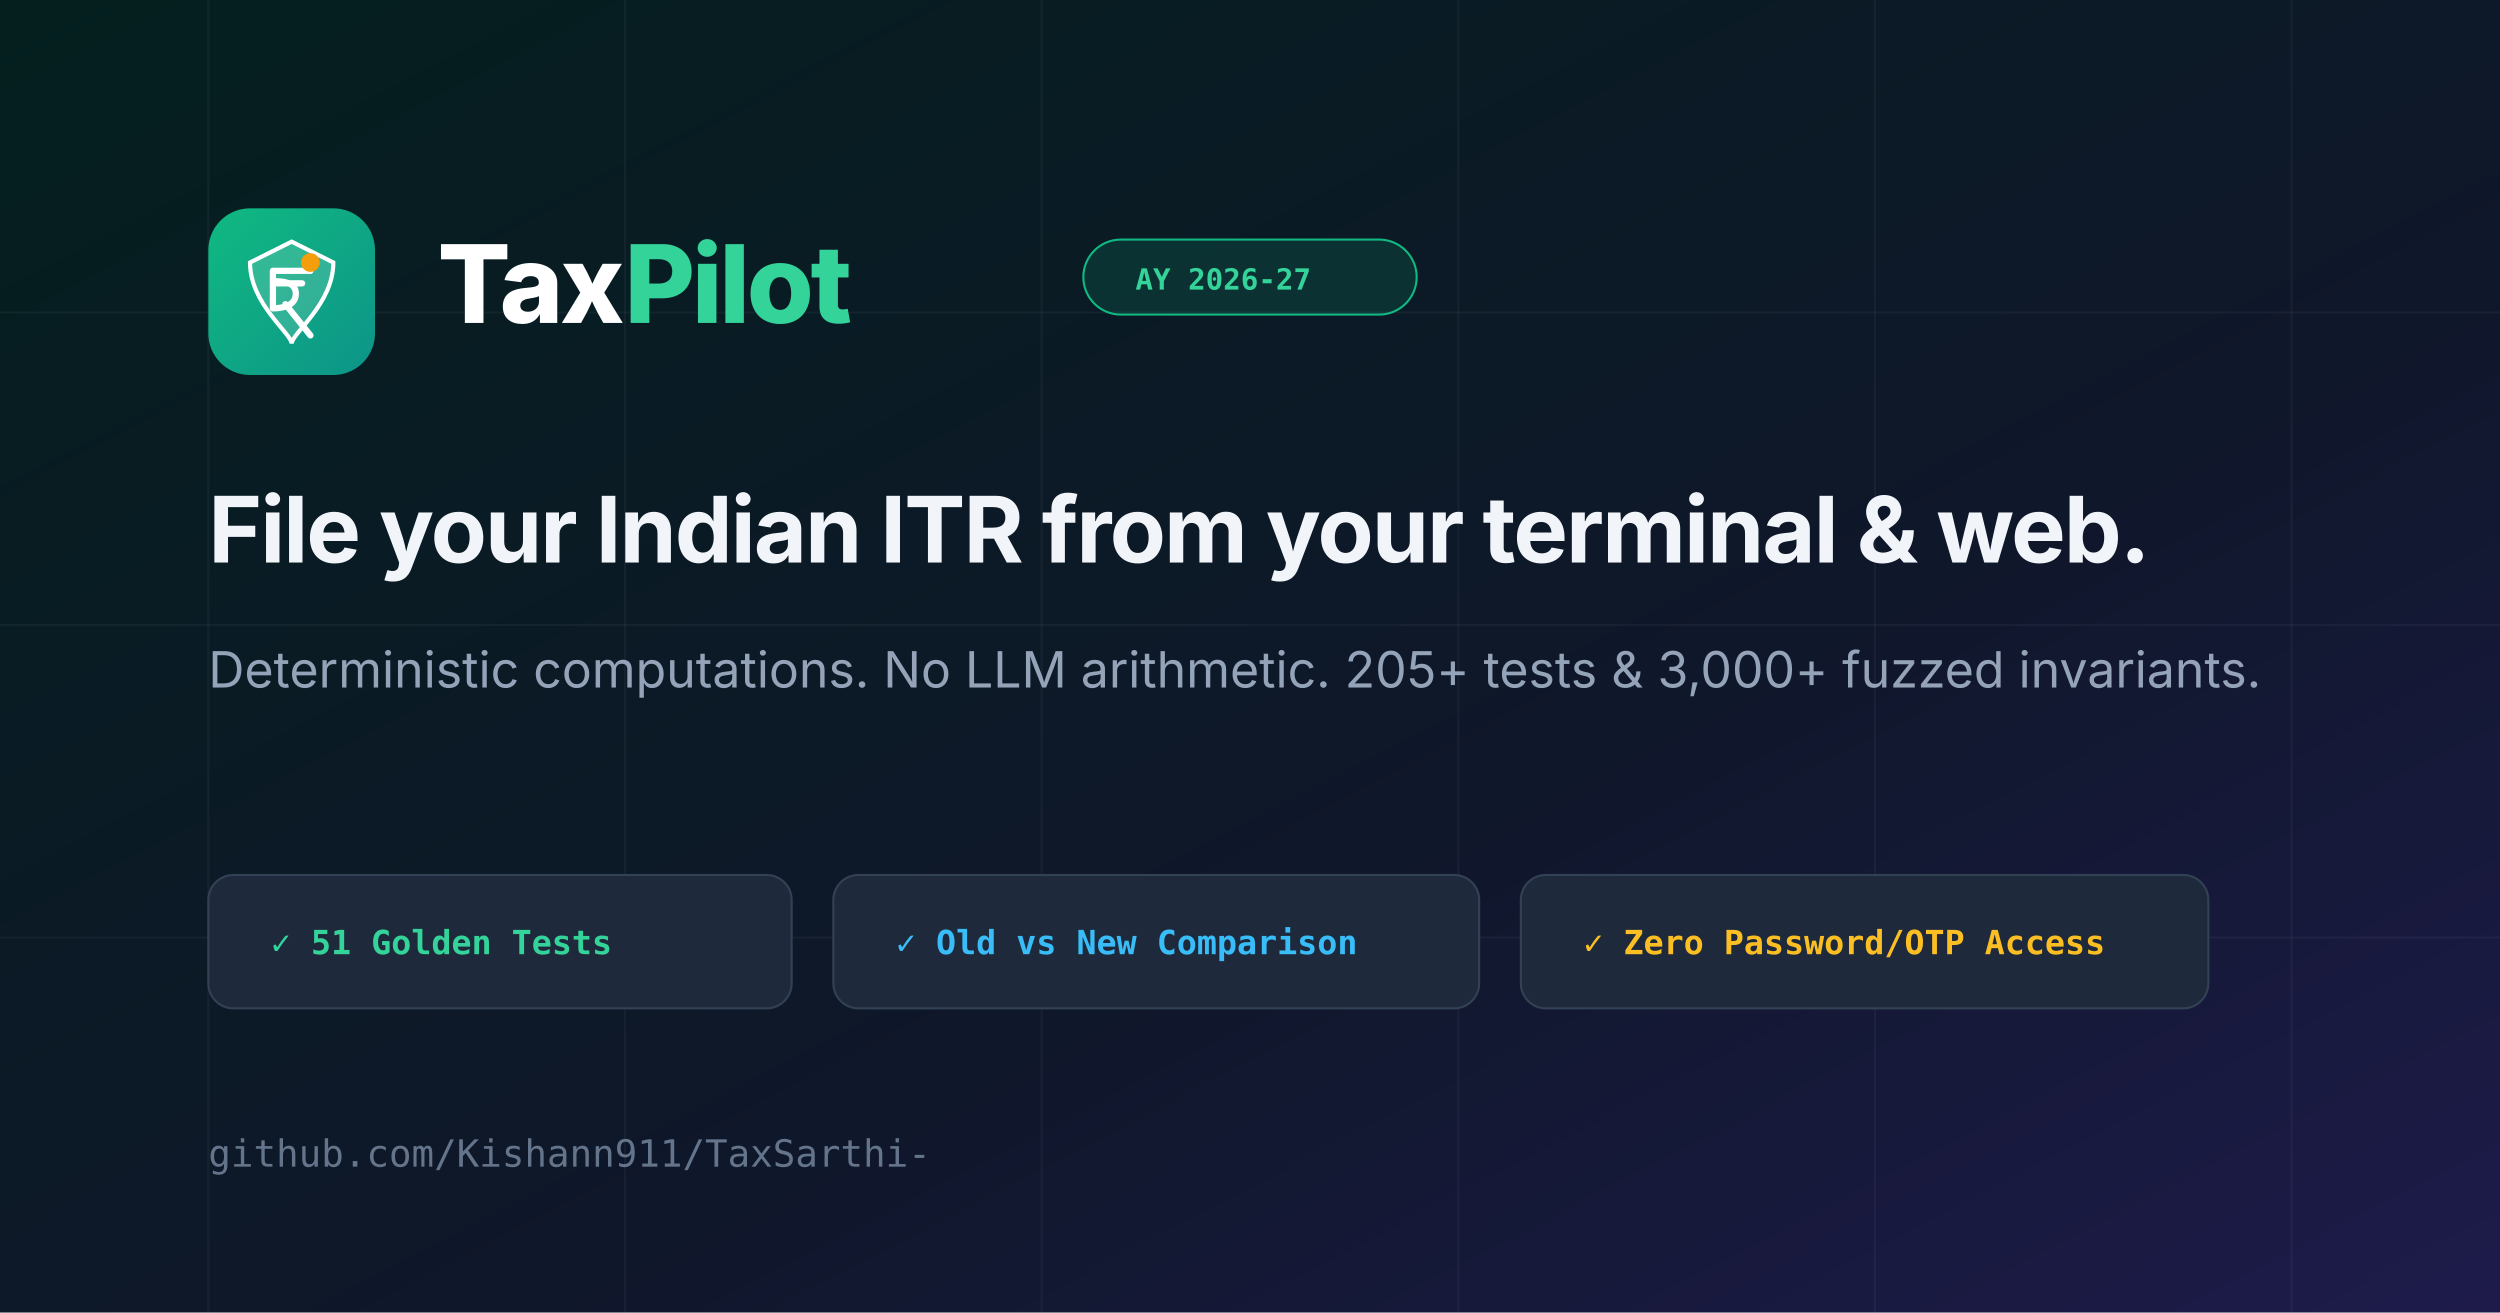
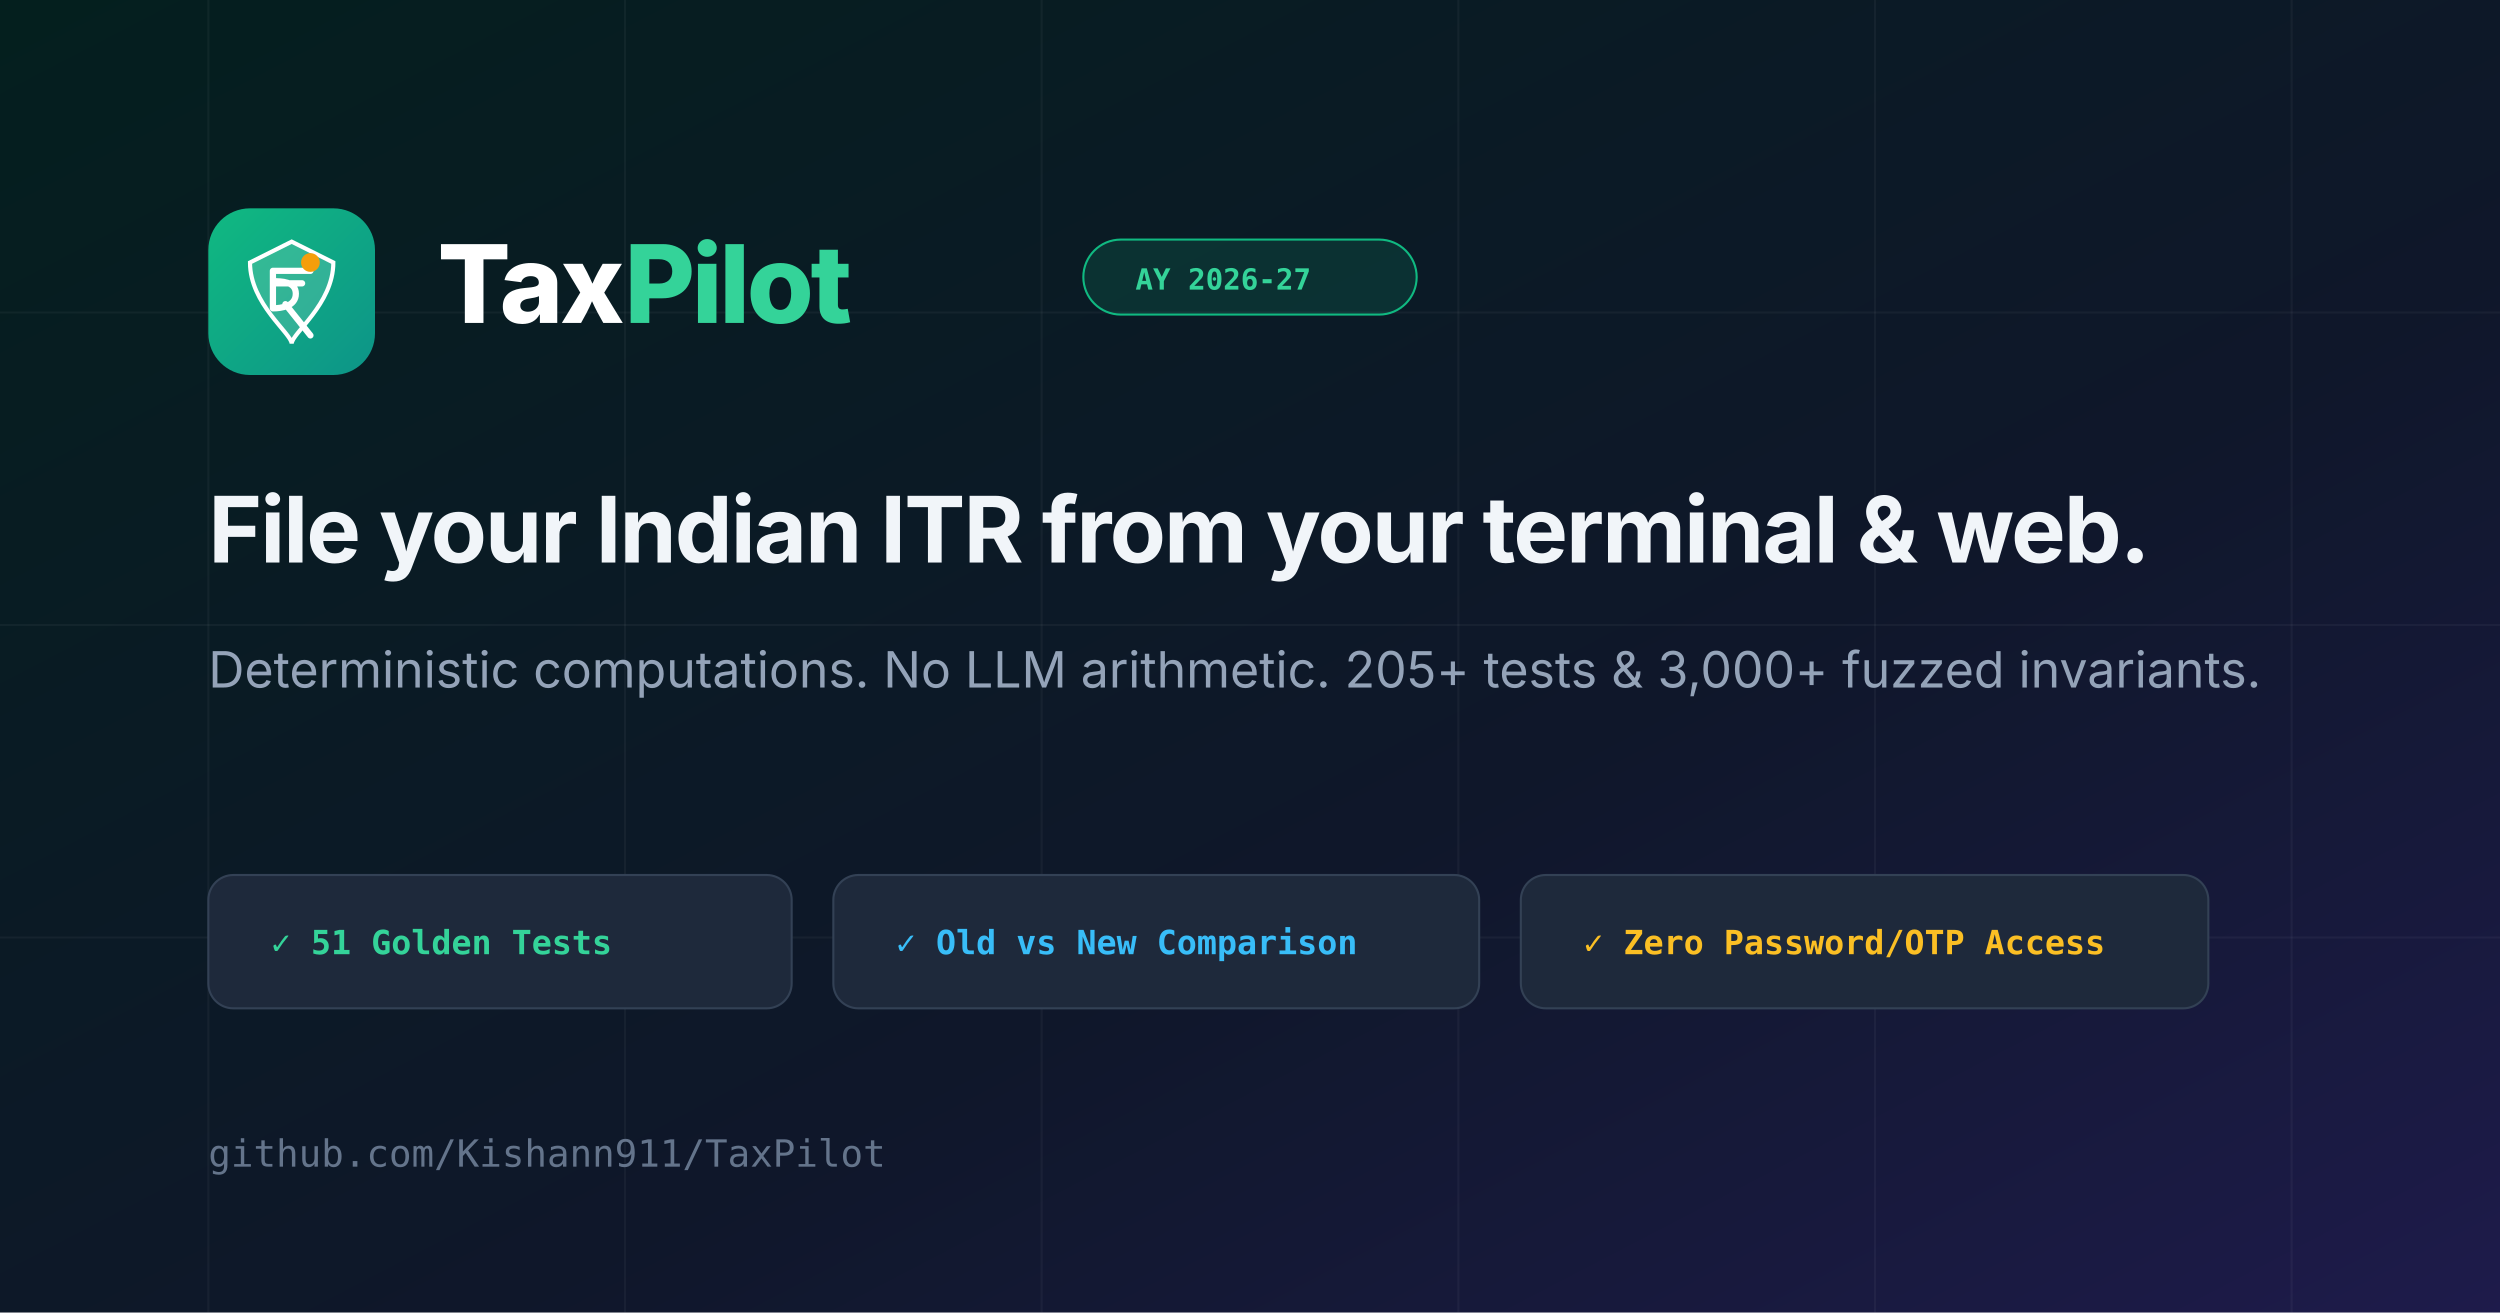
<svg xmlns="http://www.w3.org/2000/svg" viewBox="0 0 1200 630" width="1200" height="630">
  <defs>
    <linearGradient id="og-bg" x1="0%" y1="0%" x2="100%" y2="100%">
      <stop offset="0%" stop-color="#041F1E" />
      <stop offset="60%" stop-color="#0F172A" />
      <stop offset="100%" stop-color="#1E1B4B" />
    </linearGradient>
    <linearGradient id="og-teal" x1="0%" y1="0%" x2="100%" y2="100%">
      <stop offset="0%" stop-color="#10B981" />
      <stop offset="100%" stop-color="#0D9488" />
    </linearGradient>
  </defs>
  <rect width="1200" height="630" fill="url(#og-bg)" />
  <g stroke="rgba(255,255,255,0.04)" stroke-width="1">
    <line x1="100" y1="0" x2="100" y2="630" />
    <line x1="300" y1="0" x2="300" y2="630" />
    <line x1="500" y1="0" x2="500" y2="630" />
    <line x1="700" y1="0" x2="700" y2="630" />
    <line x1="900" y1="0" x2="900" y2="630" />
    <line x1="1100" y1="0" x2="1100" y2="630" />
    <line x1="0" y1="150" x2="1200" y2="150" />
    <line x1="0" y1="300" x2="1200" y2="300" />
    <line x1="0" y1="450" x2="1200" y2="450" />
  </g>
  <g transform="translate(100, 100)">
    <rect width="80" height="80" rx="20" fill="url(#og-teal)" />
    <path d="M40 16 L60 26 C60 46 40 60 40 65 C40 60 20 46 20 26 Z" fill="rgba(255,255,255,0.15)" stroke="#FFFFFF" stroke-width="2" />
    <path d="M31 30 H49 M31 36 H45 M31 30 V48 C35 48 42 47 42 41 C42 35 35 35 31 35 M37 46 L49 61" stroke="#FFFFFF" stroke-width="3" stroke-linecap="round" stroke-linejoin="round" fill="none" />
    <circle cx="49" cy="26" r="4.5" fill="#F59E0B" />
  </g>
  <text x="210" y="155" font-family="'Inter', sans-serif" font-size="52" font-weight="800" fill="#FFFFFF" letter-spacing="-0.03em">
    Tax<tspan fill="#34D399">Pilot</tspan>
  </text>
  <rect x="520" y="115" width="160" height="36" rx="18" fill="rgba(16,185,129,0.15)" stroke="#10B981" />
  <text x="545" y="139" font-family="'JetBrains Mono', monospace" font-size="14" font-weight="700" fill="#34D399">AY 2026-27</text>
  <text x="100" y="270" font-family="'Inter', sans-serif" font-size="44" font-weight="700" fill="#F1F5F9" letter-spacing="-0.02em">
    File your Indian ITR from your terminal &amp; web.
  </text>
  <text x="100" y="330" font-family="'Inter', sans-serif" font-size="24" font-weight="400" fill="#94A3B8">
    Deterministic computations. No LLM arithmetic. 205+ tests &amp; 3,000+ fuzzed invariants.
  </text>
  <g transform="translate(100, 420)">
    <rect width="280" height="64" rx="12" fill="#1E293B" stroke="#334155" />
    <text x="30" y="38" font-family="'JetBrains Mono', monospace" font-size="16" fill="#34D399" font-weight="700">✓ 51 Golden Tests</text>
    <rect x="300" width="310" height="64" rx="12" fill="#1E293B" stroke="#334155" />
    <text x="330" y="38" font-family="'JetBrains Mono', monospace" font-size="16" fill="#38BDF8" font-weight="700">✓ Old vs New Comparison</text>
    <rect x="630" width="330" height="64" rx="12" fill="#1E293B" stroke="#334155" />
    <text x="660" y="38" font-family="'JetBrains Mono', monospace" font-size="16" fill="#FBBF24" font-weight="700">✓ Zero Password/OTP Access</text>
  </g>
  <text x="100" y="560" font-family="'JetBrains Mono', monospace" font-size="18" fill="#64748B">
-     github.com/Kishann911/TaxSarthi-
+     github.com/Kishann911/TaxPilot
  </text>
</svg>
